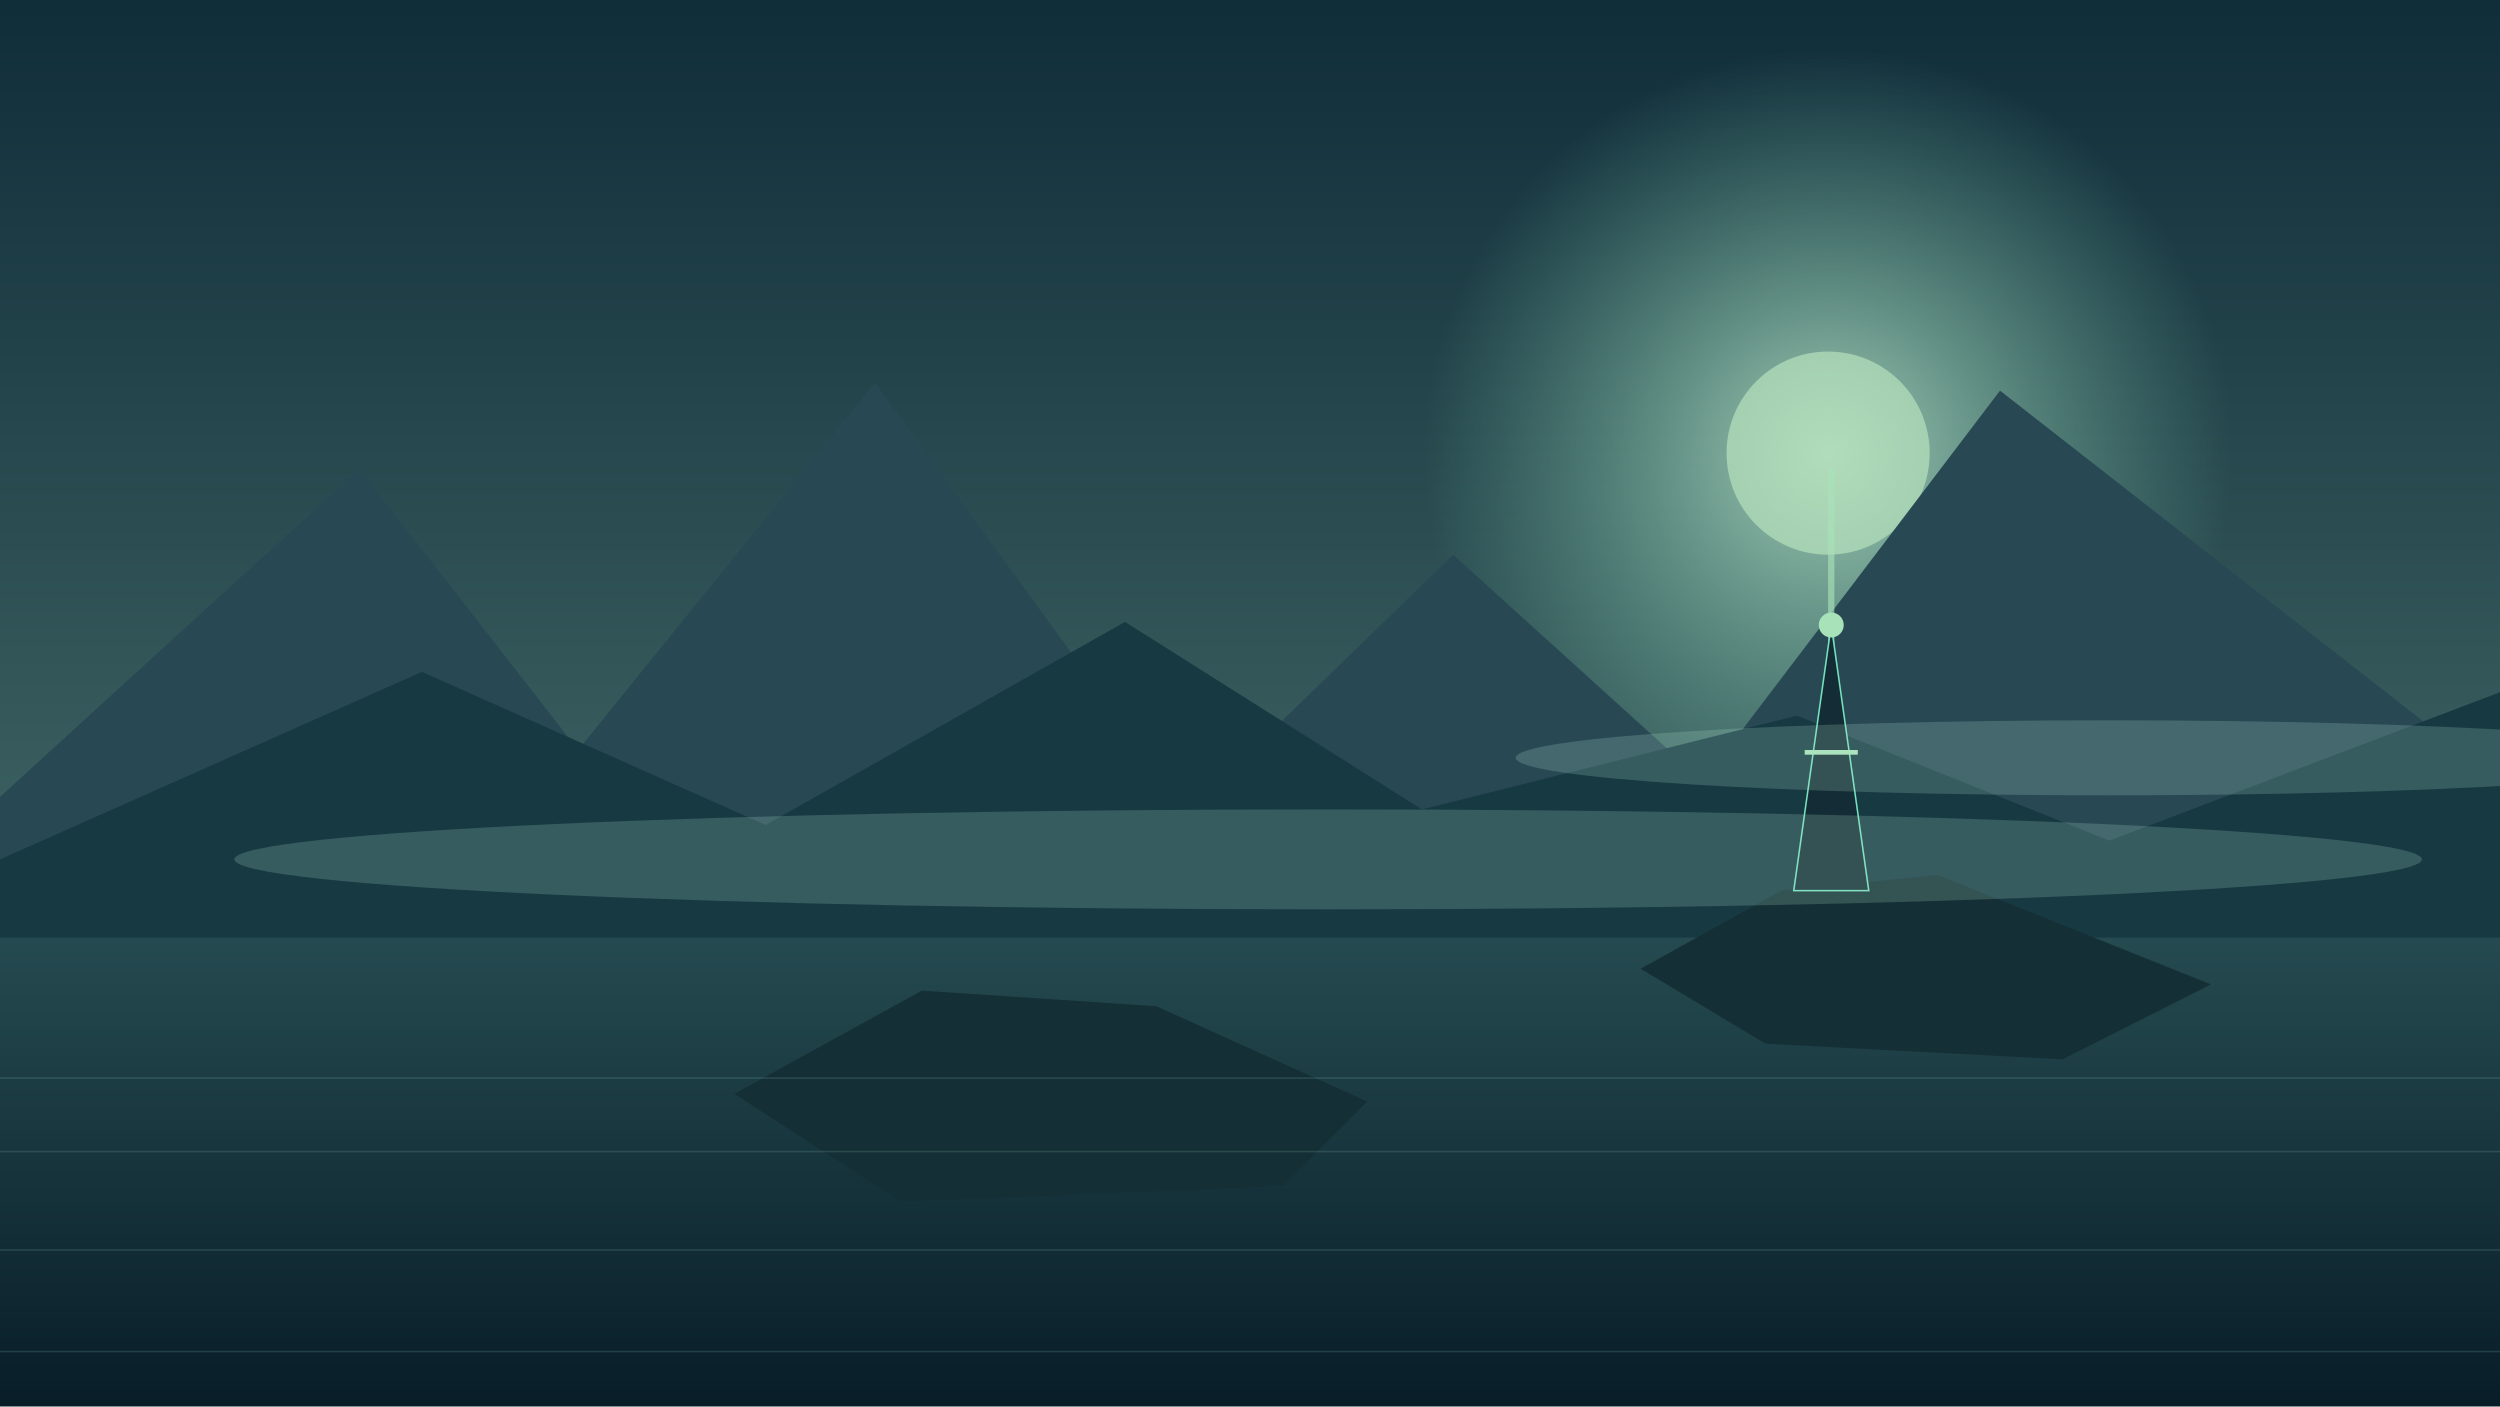
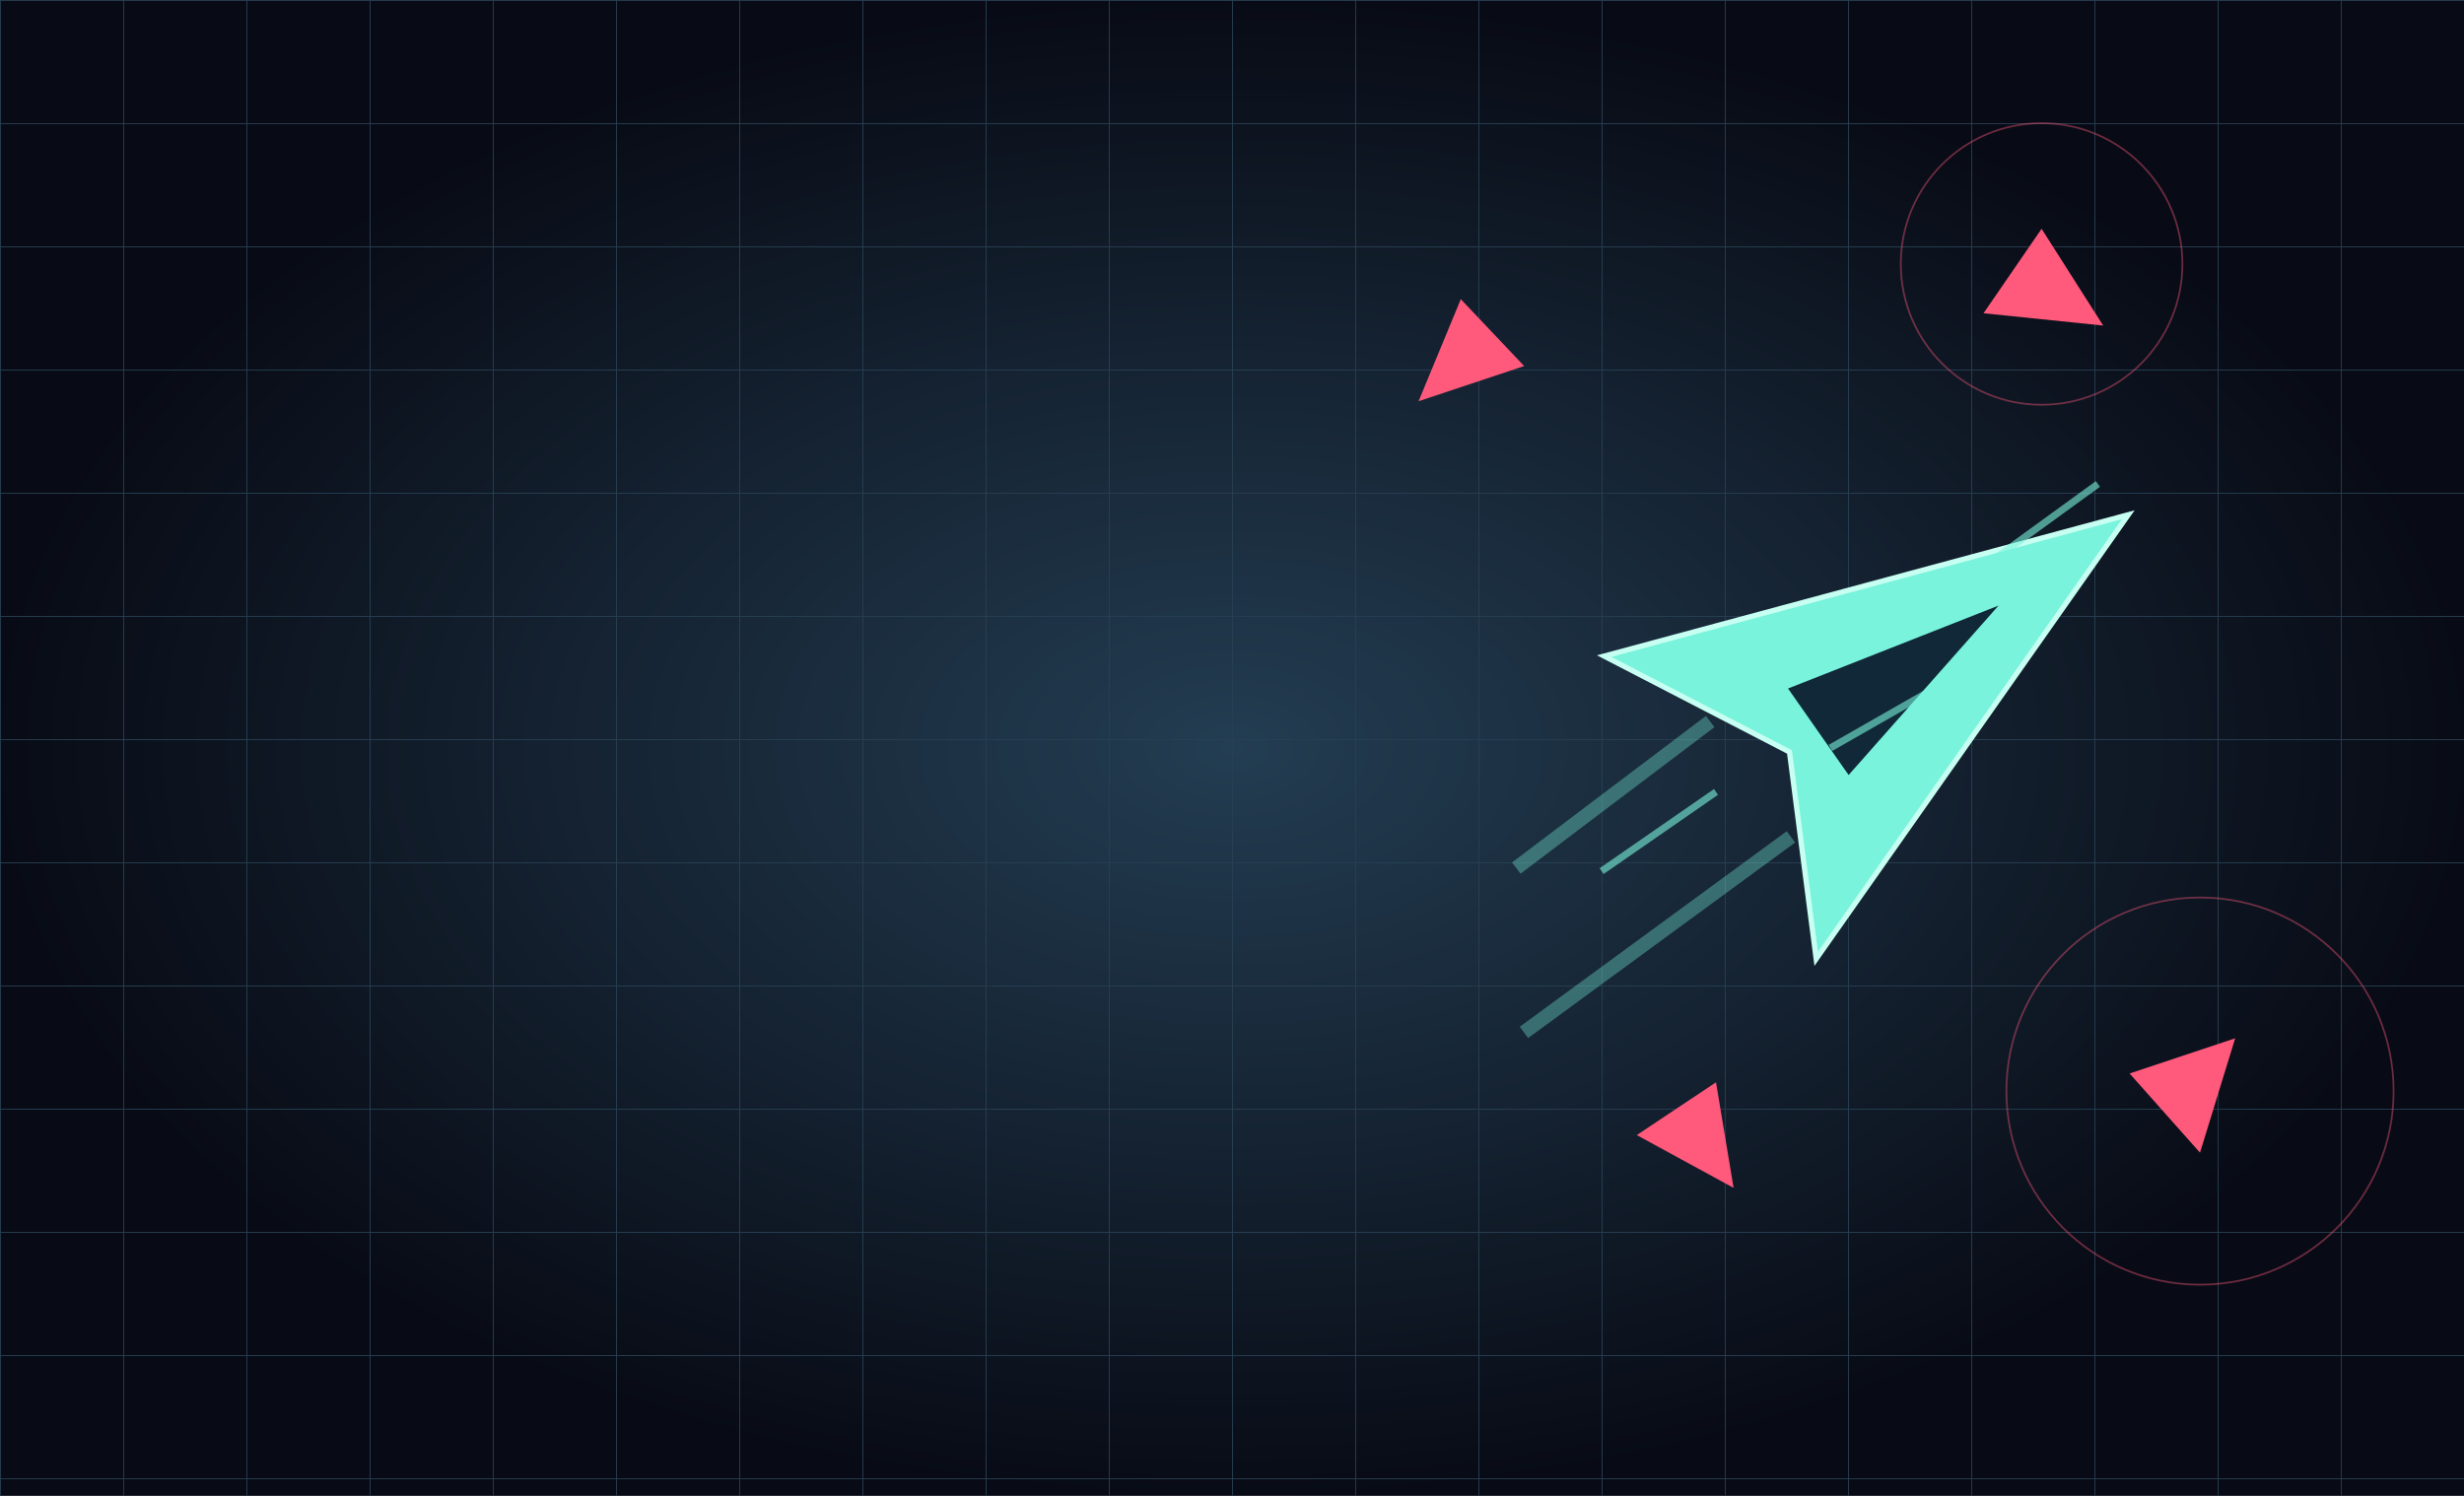
- <svg xmlns="http://www.w3.org/2000/svg" viewBox="0 0 1600 900">
+ <svg xmlns="http://www.w3.org/2000/svg" viewBox="0 0 1400 850">
  <defs>
-     <linearGradient id="sky" x2="0" y2="1">
-       <stop stop-color="#102d3a" />
-       <stop offset="1" stop-color="#59837a" />
-     </linearGradient>
-     <linearGradient id="sea" x2="0" y2="1">
-       <stop stop-color="#254a50" />
-       <stop offset="1" stop-color="#081d28" />
-     </linearGradient>
-     <radialGradient id="halo">
-       <stop stop-color="#c3efd0" stop-opacity=".8" />
-       <stop offset="1" stop-color="#78c8ab" stop-opacity="0" />
+     <radialGradient id="g">
+       <stop stop-color="#233d52" />
+       <stop offset="1" stop-color="#080b15" />
    </radialGradient>
+     <pattern id="p" width="70" height="70" patternUnits="userSpaceOnUse">
+       <path d="M70 0H0v70" fill="none" stroke="#274052" stroke-width="1" />
+     </pattern>
  </defs>
-   <path fill="url(#sky)" d="M0 0h1600v900H0z" />
-   <circle cx="1170" cy="290" r="260" fill="url(#halo)" />
-   <circle cx="1170" cy="290" r="65" fill="#b7e2bd" opacity=".7" />
-   <path fill="#284954" d="M0 510 230 300 370 480 560 245 760 520 930 355 1090 500 1280 250 1600 500v400H0Z" />
-   <path fill="#173942" d="m0 550 270-120 220 98 230-130 190 120 240-60 200 80 250-95v455H0Z" />
-   <path fill="url(#sea)" d="M0 600h1600v300H0z" />
-   <path fill="#142f35" d="m470 700 120-66 150 10 135 61-54 54-245 10zM1050 620l90-50 100-10 175 70-95 48-190-10z" />
-   <g fill="#a8e2b9">
-     <path d="M1170 570V300h4v270z" opacity=".65" />
-     <path d="m1148 570 24-170 24 170z" fill="#142c35" stroke="#75e1be" />
-     <circle cx="1172" cy="400" r="8" />
-     <path d="M1155 480h34v3h-34z" />
+   <rect width="1400" height="850" fill="url(#g)" />
+   <rect width="1400" height="850" fill="url(#p)" />
+   <g transform="translate(1070 390) rotate(-35)">
+     <path d="M170 0-120-105-65 0-120 105Z" fill="#79f3dc" stroke="#c7fff2" stroke-width="3" />
+     <path d="M80 0-45-30-45 30Z" fill="#102838" />
+     <path d="M-92-40-230-35M-92 40-280 44" stroke="#79f3dc" stroke-width="8" opacity=".35" />
  </g>
-   <g stroke="#9dd9c7" opacity=".16">
-     <path d="M0 690h1600M0 737h1600M0 800h1600M0 865h1600" />
+   <g fill="#ff597c">
+     <path d="m1160 130 35 55-68-7zM1250 655l-40-45 60-20zM930 645l45-30 10 60zM830 170l36 38-60 20z" />
  </g>
-   <g fill="#b4e4d0" opacity=".2">
-     <ellipse cx="850" cy="550" rx="700" ry="32" />
-     <ellipse cx="1350" cy="485" rx="380" ry="24" />
+   <g stroke="#ff597c" opacity=".4">
+     <circle cx="1160" cy="150" r="80" fill="none" />
+     <circle cx="1250" cy="620" r="110" fill="none" />
+   </g>
+   <g stroke="#79f3dc" opacity=".6" stroke-width="4">
+     <path d="m1130 320 62-45m-152 150 70-40m-200 110 65-45" />
  </g>
</svg>
